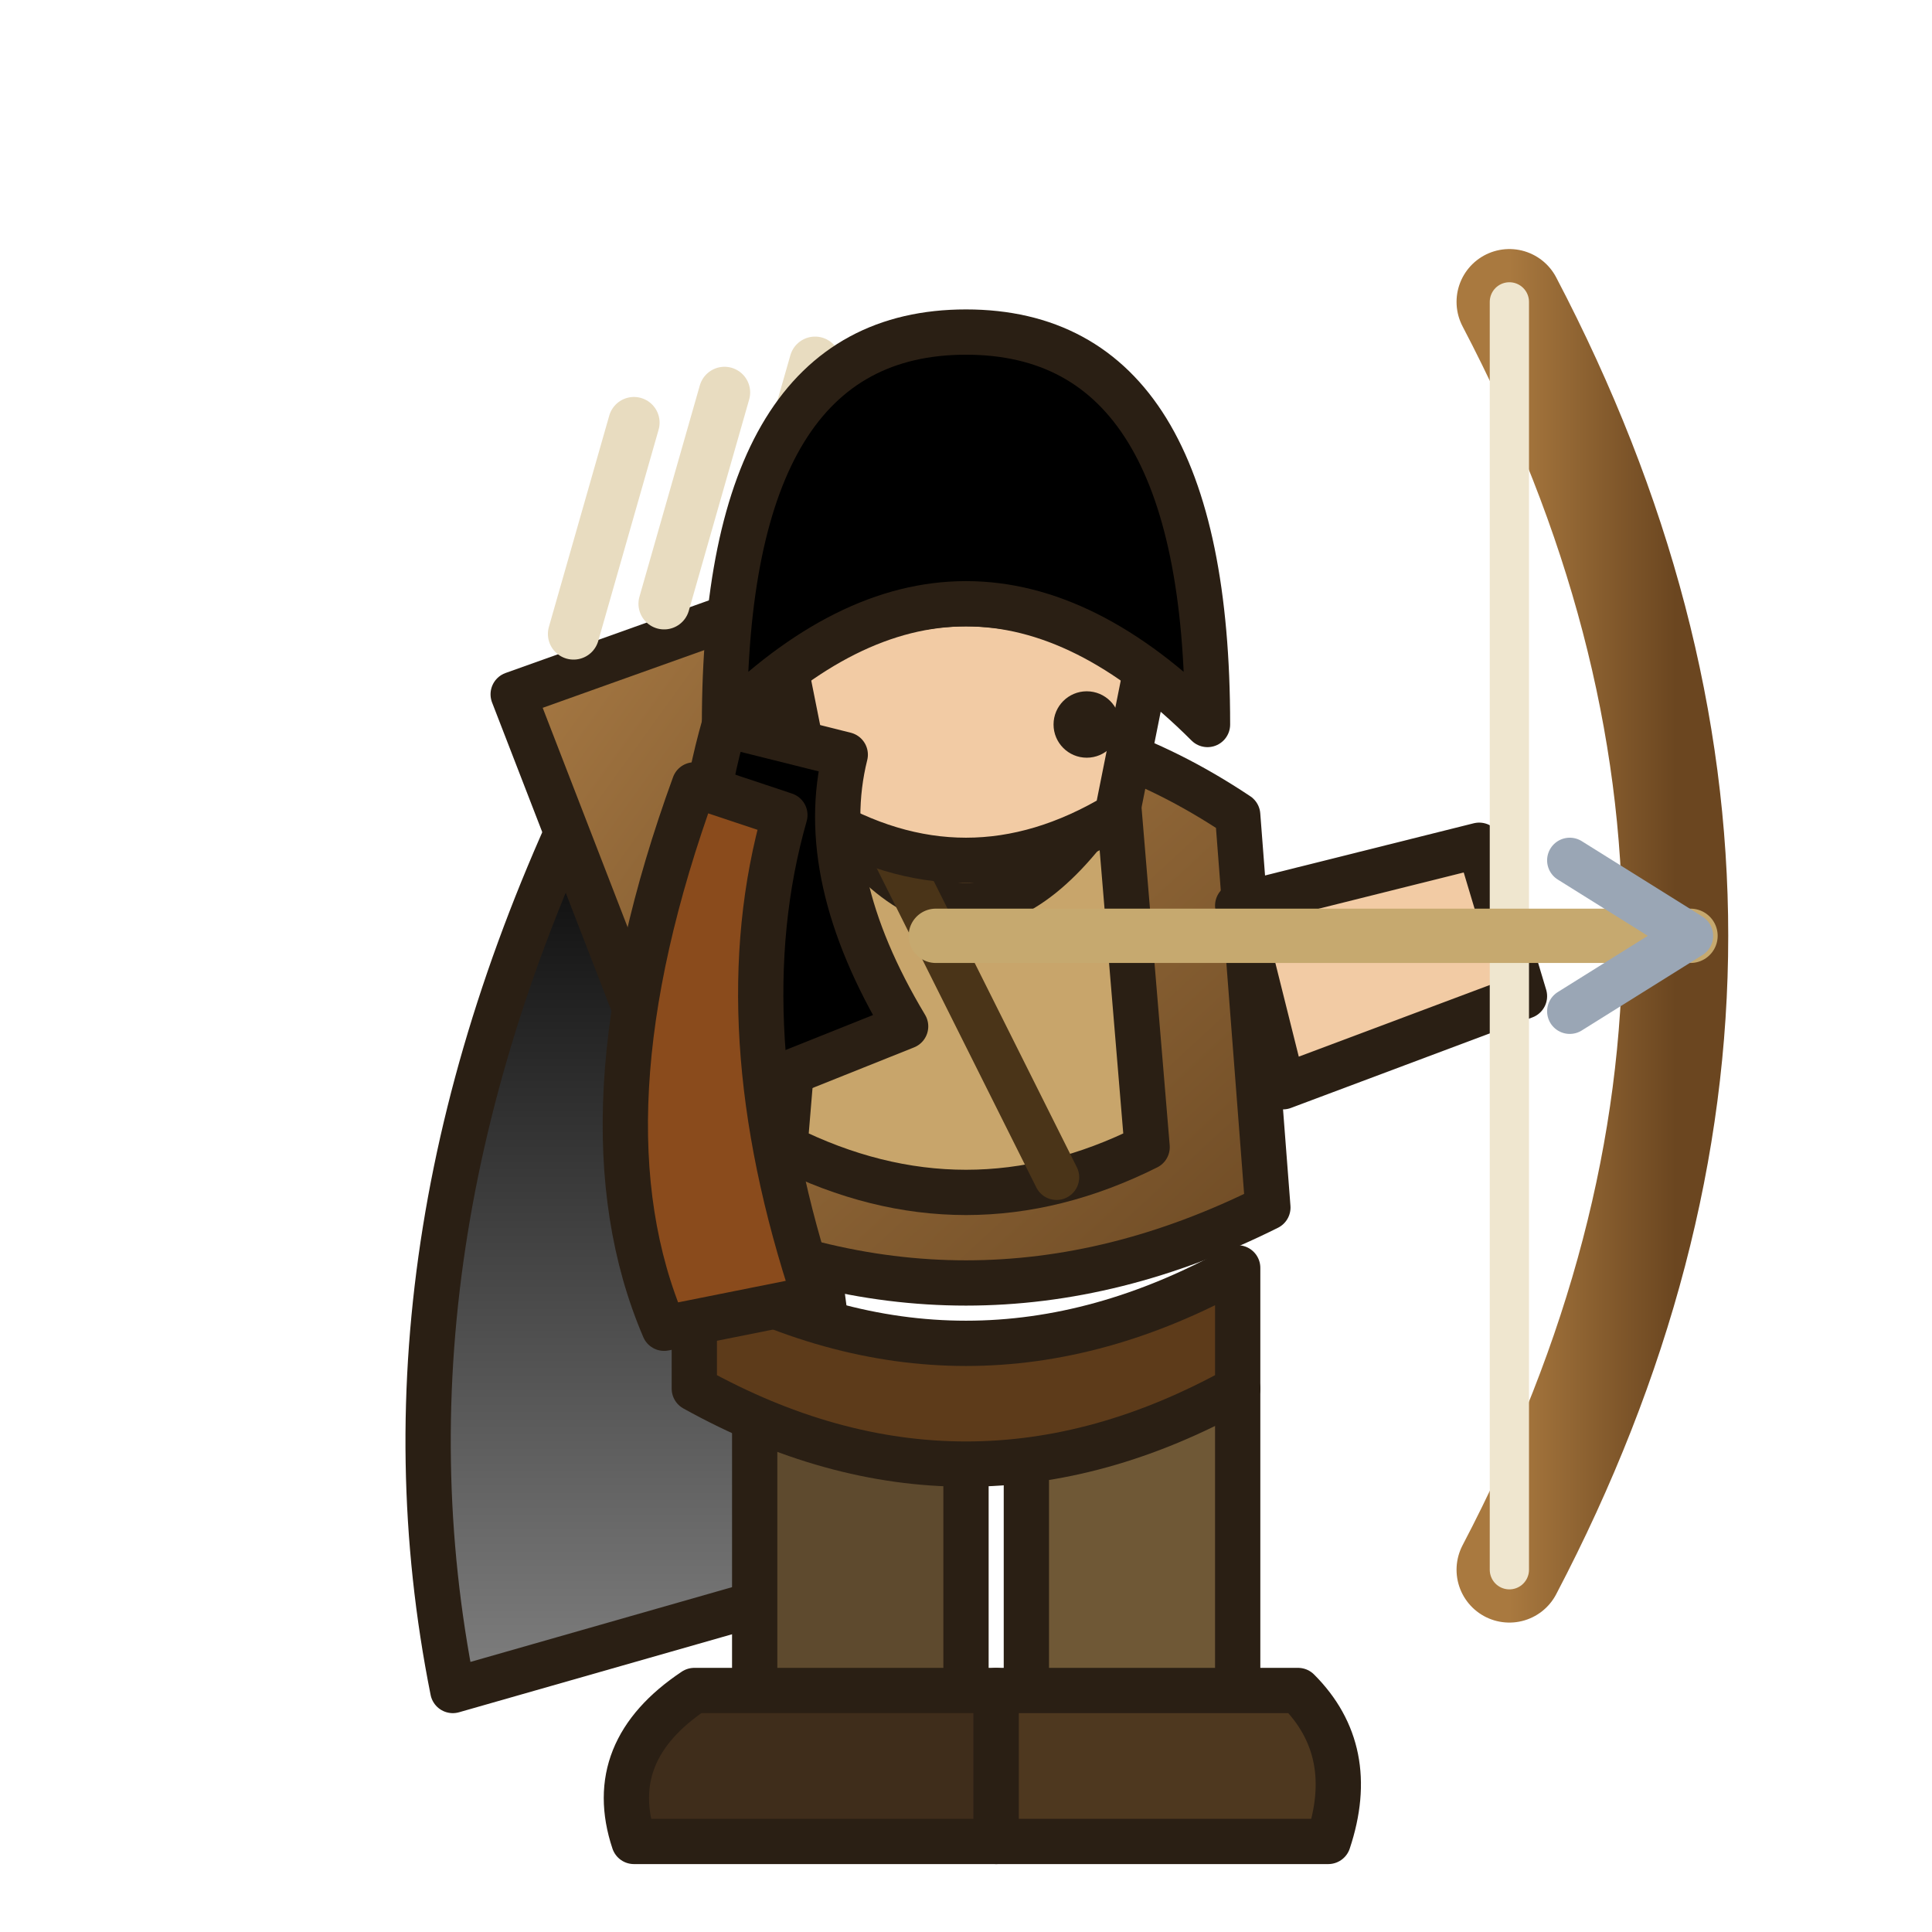
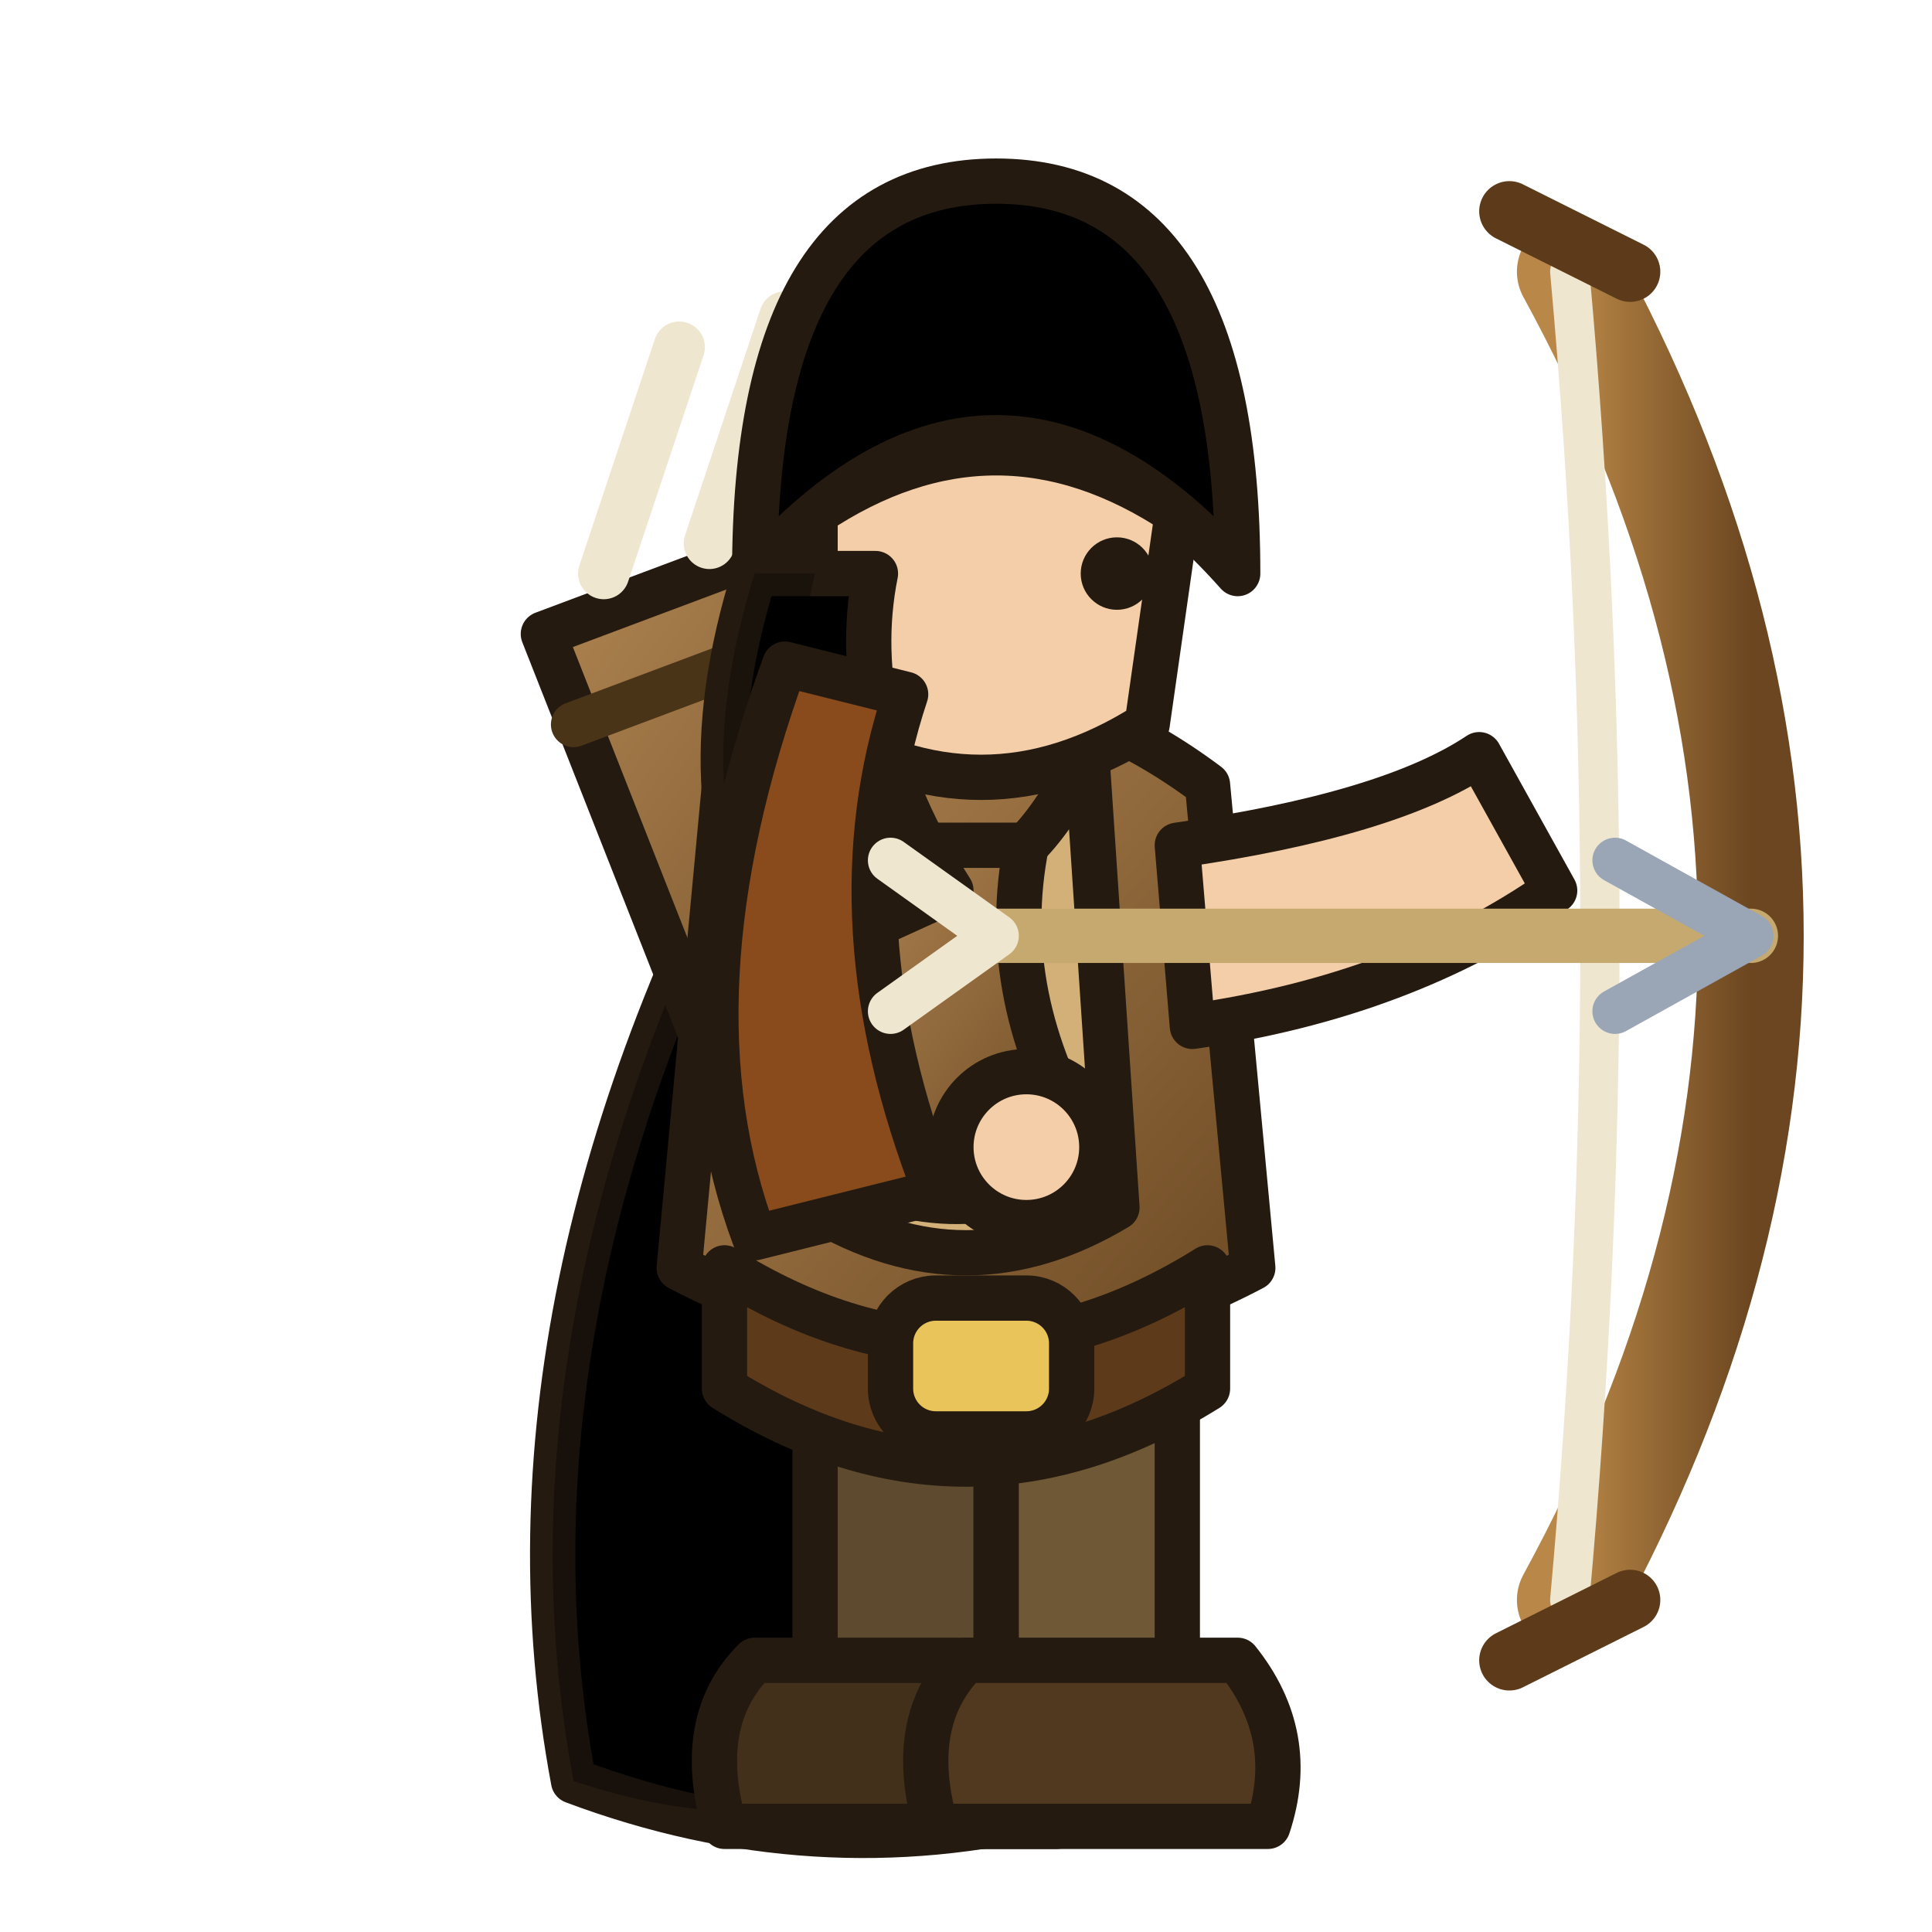
<svg xmlns="http://www.w3.org/2000/svg" viewBox="0 0 128 128" aria-hidden="true">
  <defs>
-     <linearGradient id="af-cloak" x1="0" y1="0" x2="0" y2="1">
-       <stop offset="0%" stop-color="currentColor" />
-       <stop offset="100%" stop-color="rgba(0,0,0,0.5)" />
-     </linearGradient>
-     <linearGradient id="af-leather" x1="0" y1="0" x2="1" y2="1">
-       <stop offset="0%" stop-color="#a97b45" />
+     <linearGradient id="a-leather" x1="0" y1="0" x2="1" y2="1">
+       <stop offset="0%" stop-color="#b08552" />
      <stop offset="100%" stop-color="#6d4a24" />
    </linearGradient>
-     <linearGradient id="af-bow" x1="0" y1="0" x2="1" y2="0">
-       <stop offset="0%" stop-color="#a9793f" />
+     <linearGradient id="a-bow" x1="0" y1="0" x2="1" y2="0">
+       <stop offset="0%" stop-color="#b98747" />
      <stop offset="100%" stop-color="#6b4620" />
    </linearGradient>
  </defs>
-   <g stroke="#2a1f14" stroke-width="3" stroke-linejoin="round" stroke-linecap="round">
-     <path d="M40 50 q-16 32 -10 62 l28 -8 q-8 -32 -2 -54 Z" fill="url(#af-cloak)" />
-     <path d="M50 92 h14 v22 h-14 Z" fill="#5e4a2e" />
-     <path d="M68 92 h14 v22 h-14 Z" fill="#6f5836" />
-     <path d="M46 112 h20 v10 h-24 q-2 -6 4 -10 Z" fill="#3f2d1b" />
-     <path d="M66 112 h20 q4 4 2 10 h-22 Z" fill="#4e381f" />
-     <path d="M34 46 l14 -5 12 30 -14 6 Z" fill="url(#af-leather)" />
-     <g stroke="#e8dcc0" stroke-width="3.4">
-       <path d="M38 42 l4 -14" />
-       <path d="M44 40 l4 -14" />
-       <path d="M50 38 l4 -14" />
+   <g stroke="#241a10" stroke-width="3" stroke-linejoin="round" stroke-linecap="round">
+     <g class="part-cloak">
+       <path d="M52 50 q-20 36 -14 68 q16 6 32 2 q-10 -36 -2 -66 Z" fill="currentColor" />
+       <path d="M52 50 q-20 36 -14 68 q6 2 11 2 q-5 -38 7 -68 Z" fill="rgba(0,0,0,0.33)" stroke="none" />
    </g>
-     <path d="M46 54 q18 -12 36 0 l2 26 q-20 10 -40 0 Z" fill="url(#af-leather)" />
-     <path d="M54 52 q10 16 20 0 l2 24 q-12 6 -24 0 Z" fill="#c8a56b" />
-     <path d="M46 84 q18 10 36 0 l0 8 q-18 10 -36 0 Z" fill="#5d3b1a" />
-     <path d="M58 54 l12 24" stroke="#4a3418" stroke-width="3" />
-     <path d="M82 60 l16 -4 3 10 -16 6 Z" fill="#f2cba4" />
-     <path d="M100 20 q22 42 0 84" fill="none" stroke="url(#af-bow)" stroke-width="7" />
-     <path d="M100 20 L100 104" fill="none" stroke="#efe6cf" stroke-width="2.6" />
-     <path d="M62 62 L112 62" fill="none" stroke="#c6a96f" stroke-width="3.6" />
-     <path d="M112 62 l-8 -5 M112 62 l-8 5" fill="none" stroke="#9aa6b5" stroke-width="3" />
-     <path d="M52 44 q12 -8 24 0 l-2 10 q-10 6 -20 0 Z" fill="#f2cba4" />
-     <circle cx="72" cy="48" r="2.2" fill="#2a1f14" stroke="none" />
-     <path d="M48 48 q0 -26 16 -26 q16 0 16 26 q-8 -8 -16 -8 q-8 0 -16 8 Z" fill="currentColor" />
-     <path d="M48 48 q-4 14 2 24 l10 -4 q-6 -10 -4 -18 Z" fill="currentColor" />
-     <path d="M46 52 q-8 22 -2 36 l10 -2 q-6 -18 -2 -32 Z" fill="#8a4b1c" />
+     <g class="part-leg-back">
+       <path d="M54 82 h12 v30 h-12 Z" fill="#5e4a2e" />
+       <path d="M50 110 h18 q4 5 2 11 h-22 q-2 -7 2 -11 Z" fill="#43301a" />
+     </g>
+     <g class="part-leg-front">
+       <path d="M66 82 h12 v30 h-12 Z" fill="#6f5836" />
+       <path d="M64 110 h18 q4 5 2 11 h-22 q-2 -7 2 -11 Z" fill="#51391f" />
+     </g>
+     <g class="part-quiver">
+       <path d="M36 42 l16 -6 13 32 -16 7 Z" fill="url(#a-leather)" />
+       <g stroke="#efe6cf" stroke-width="3.4">
+         <path d="M40 38 l5 -15" />
+         <path d="M47 36 l5 -15" />
+         <path d="M54 34 l5 -15" />
+       </g>
+       <path d="M38 48 l16 -6" stroke="#4a3418" stroke-width="3" />
+     </g>
+     <g class="part-body">
+       <path d="M48 52 q16 -12 32 0 l3 32 q-19 10 -38 0 Z" fill="url(#a-leather)" />
+       <path d="M56 50 q8 16 16 0 l2 30 q-10 6 -20 0 Z" fill="#d3b078" />
+       <path d="M48 84 q16 10 32 0 l0 8 q-16 10 -32 0 Z" fill="#5d3b1a" />
+       <rect x="59" y="86" width="12" height="9" rx="3" fill="#e8c45a" />
+       <path d="M52 56 l14 24" stroke="#4a3418" stroke-width="3" />
+       <path d="M50 54 q6 -8 14 -6" fill="none" stroke="rgba(255,255,255,0.35)" stroke-width="2.6" />
+     </g>
+     <g class="part-arm-back">
+       <path d="M58 56 q-6 12 -2 22 q10 4 16 -2 q-6 -10 -4 -20 Z" fill="url(#a-leather)" />
+       <circle cx="68" cy="76" r="5" fill="#f4cea8" />
+     </g>
+     <g class="part-head">
+       <path d="M54 34 q12 -8 24 0 l-2 14 q-11 7 -22 0 Z" fill="#f4cea8" />
+       <circle cx="74" cy="38" r="2.4" fill="#241a10" stroke="none" />
+       <path d="M50 38 q0 -26 16 -26 q16 0 16 26 q-8 -9 -16 -9 q-8 0 -16 9 Z" fill="currentColor" />
+       <path d="M50 38 q-5 16 2 26 l11 -5 q-7 -11 -5 -21 Z" fill="currentColor" />
+       <path d="M50 38 q-5 16 2 26 l5 -2 q-6 -12 -3 -24 Z" fill="rgba(0,0,0,0.28)" stroke="none" />
+       <path d="M52 44 q-8 22 -2 38 l12 -3 q-7 -18 -2 -33 Z" fill="#8a4b1c" />
+     </g>
+     <g class="part-arm-front">
+       <path d="M78 56 q14 -2 20 -6 l5 9 q-10 7 -24 9 Z" fill="#f4cea8" />
+       <g class="part-bow">
+         <path d="M104 18 q24 44 0 88" fill="none" stroke="url(#a-bow)" stroke-width="7" />
+         <path d="M104 18 q4 44 0 88" fill="none" stroke="#efe6cf" stroke-width="2.6" />
+         <path d="M100 14 l8 4 M100 110 l8 -4" stroke="#5d3b1a" stroke-width="4" />
+       </g>
+       <g class="part-arrow">
+         <path d="M66 62 L116 62" stroke="#c6a96f" stroke-width="3.6" />
+         <path d="M116 62 l-9 -5 M116 62 l-9 5" stroke="#9aa6b5" stroke-width="3" />
+         <path d="M66 62 l-7 -5 M66 62 l-7 5" stroke="#efe6cf" stroke-width="3" />
+       </g>
+     </g>
  </g>
</svg>
